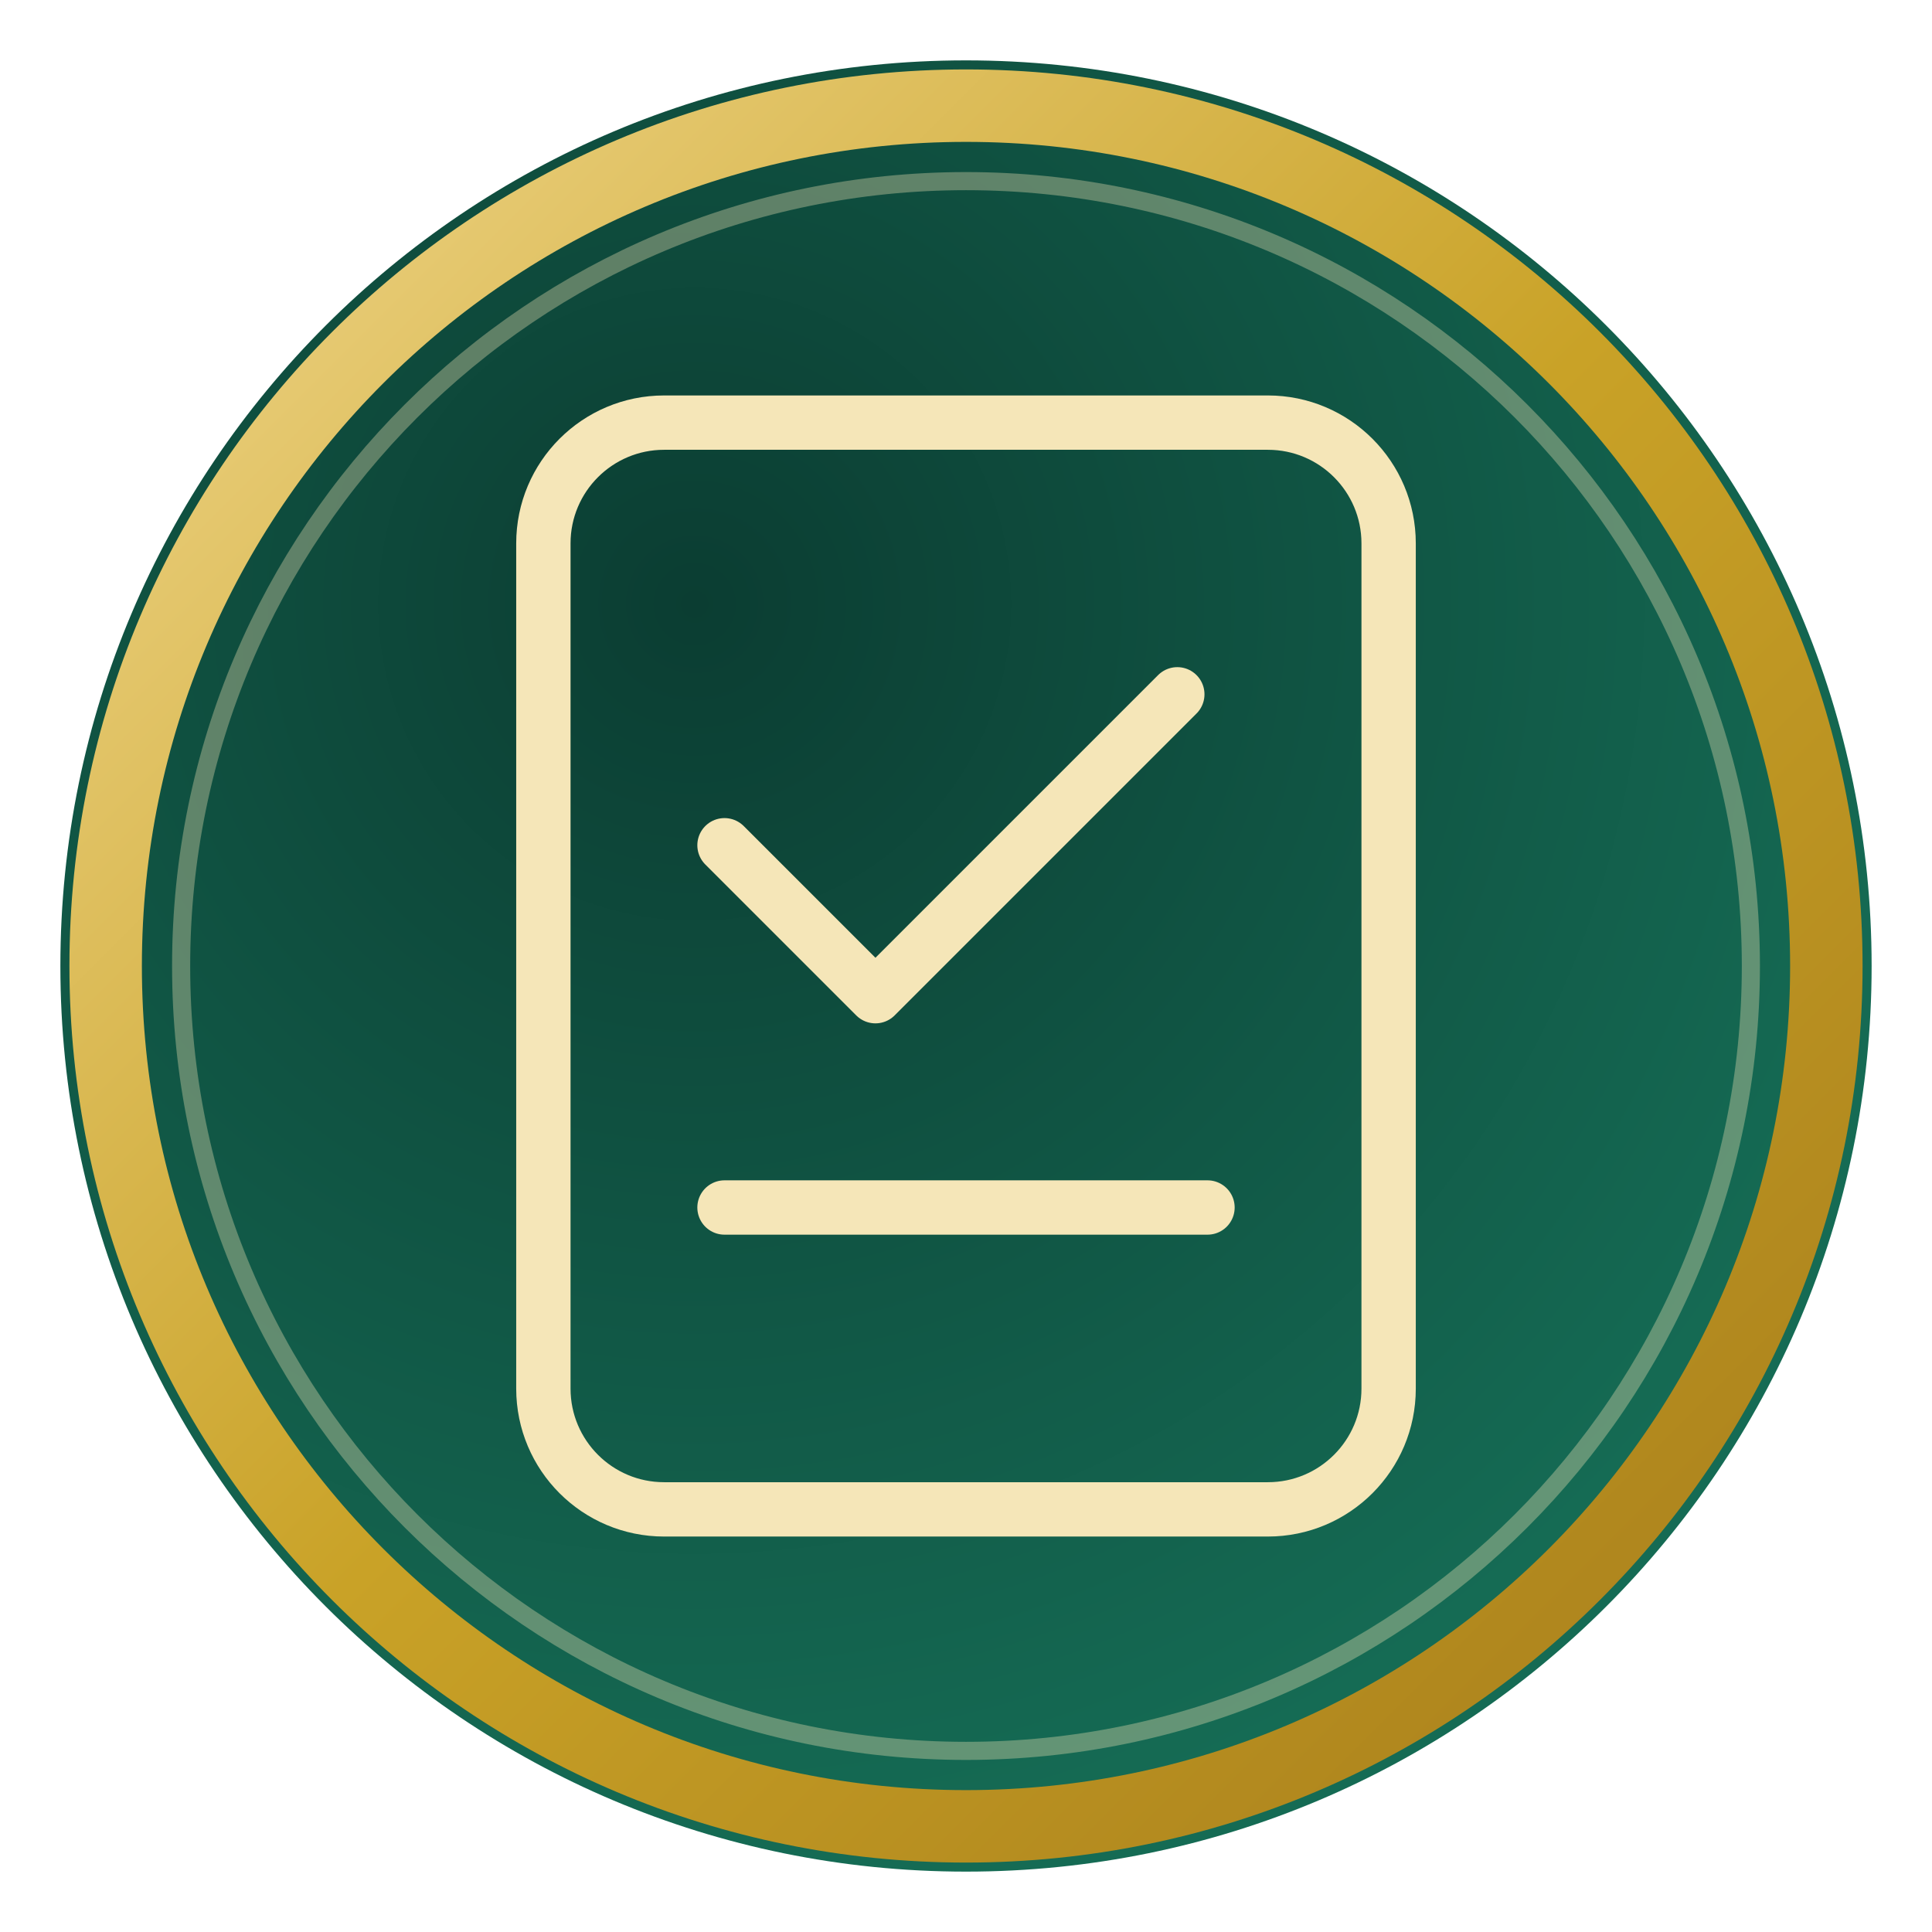
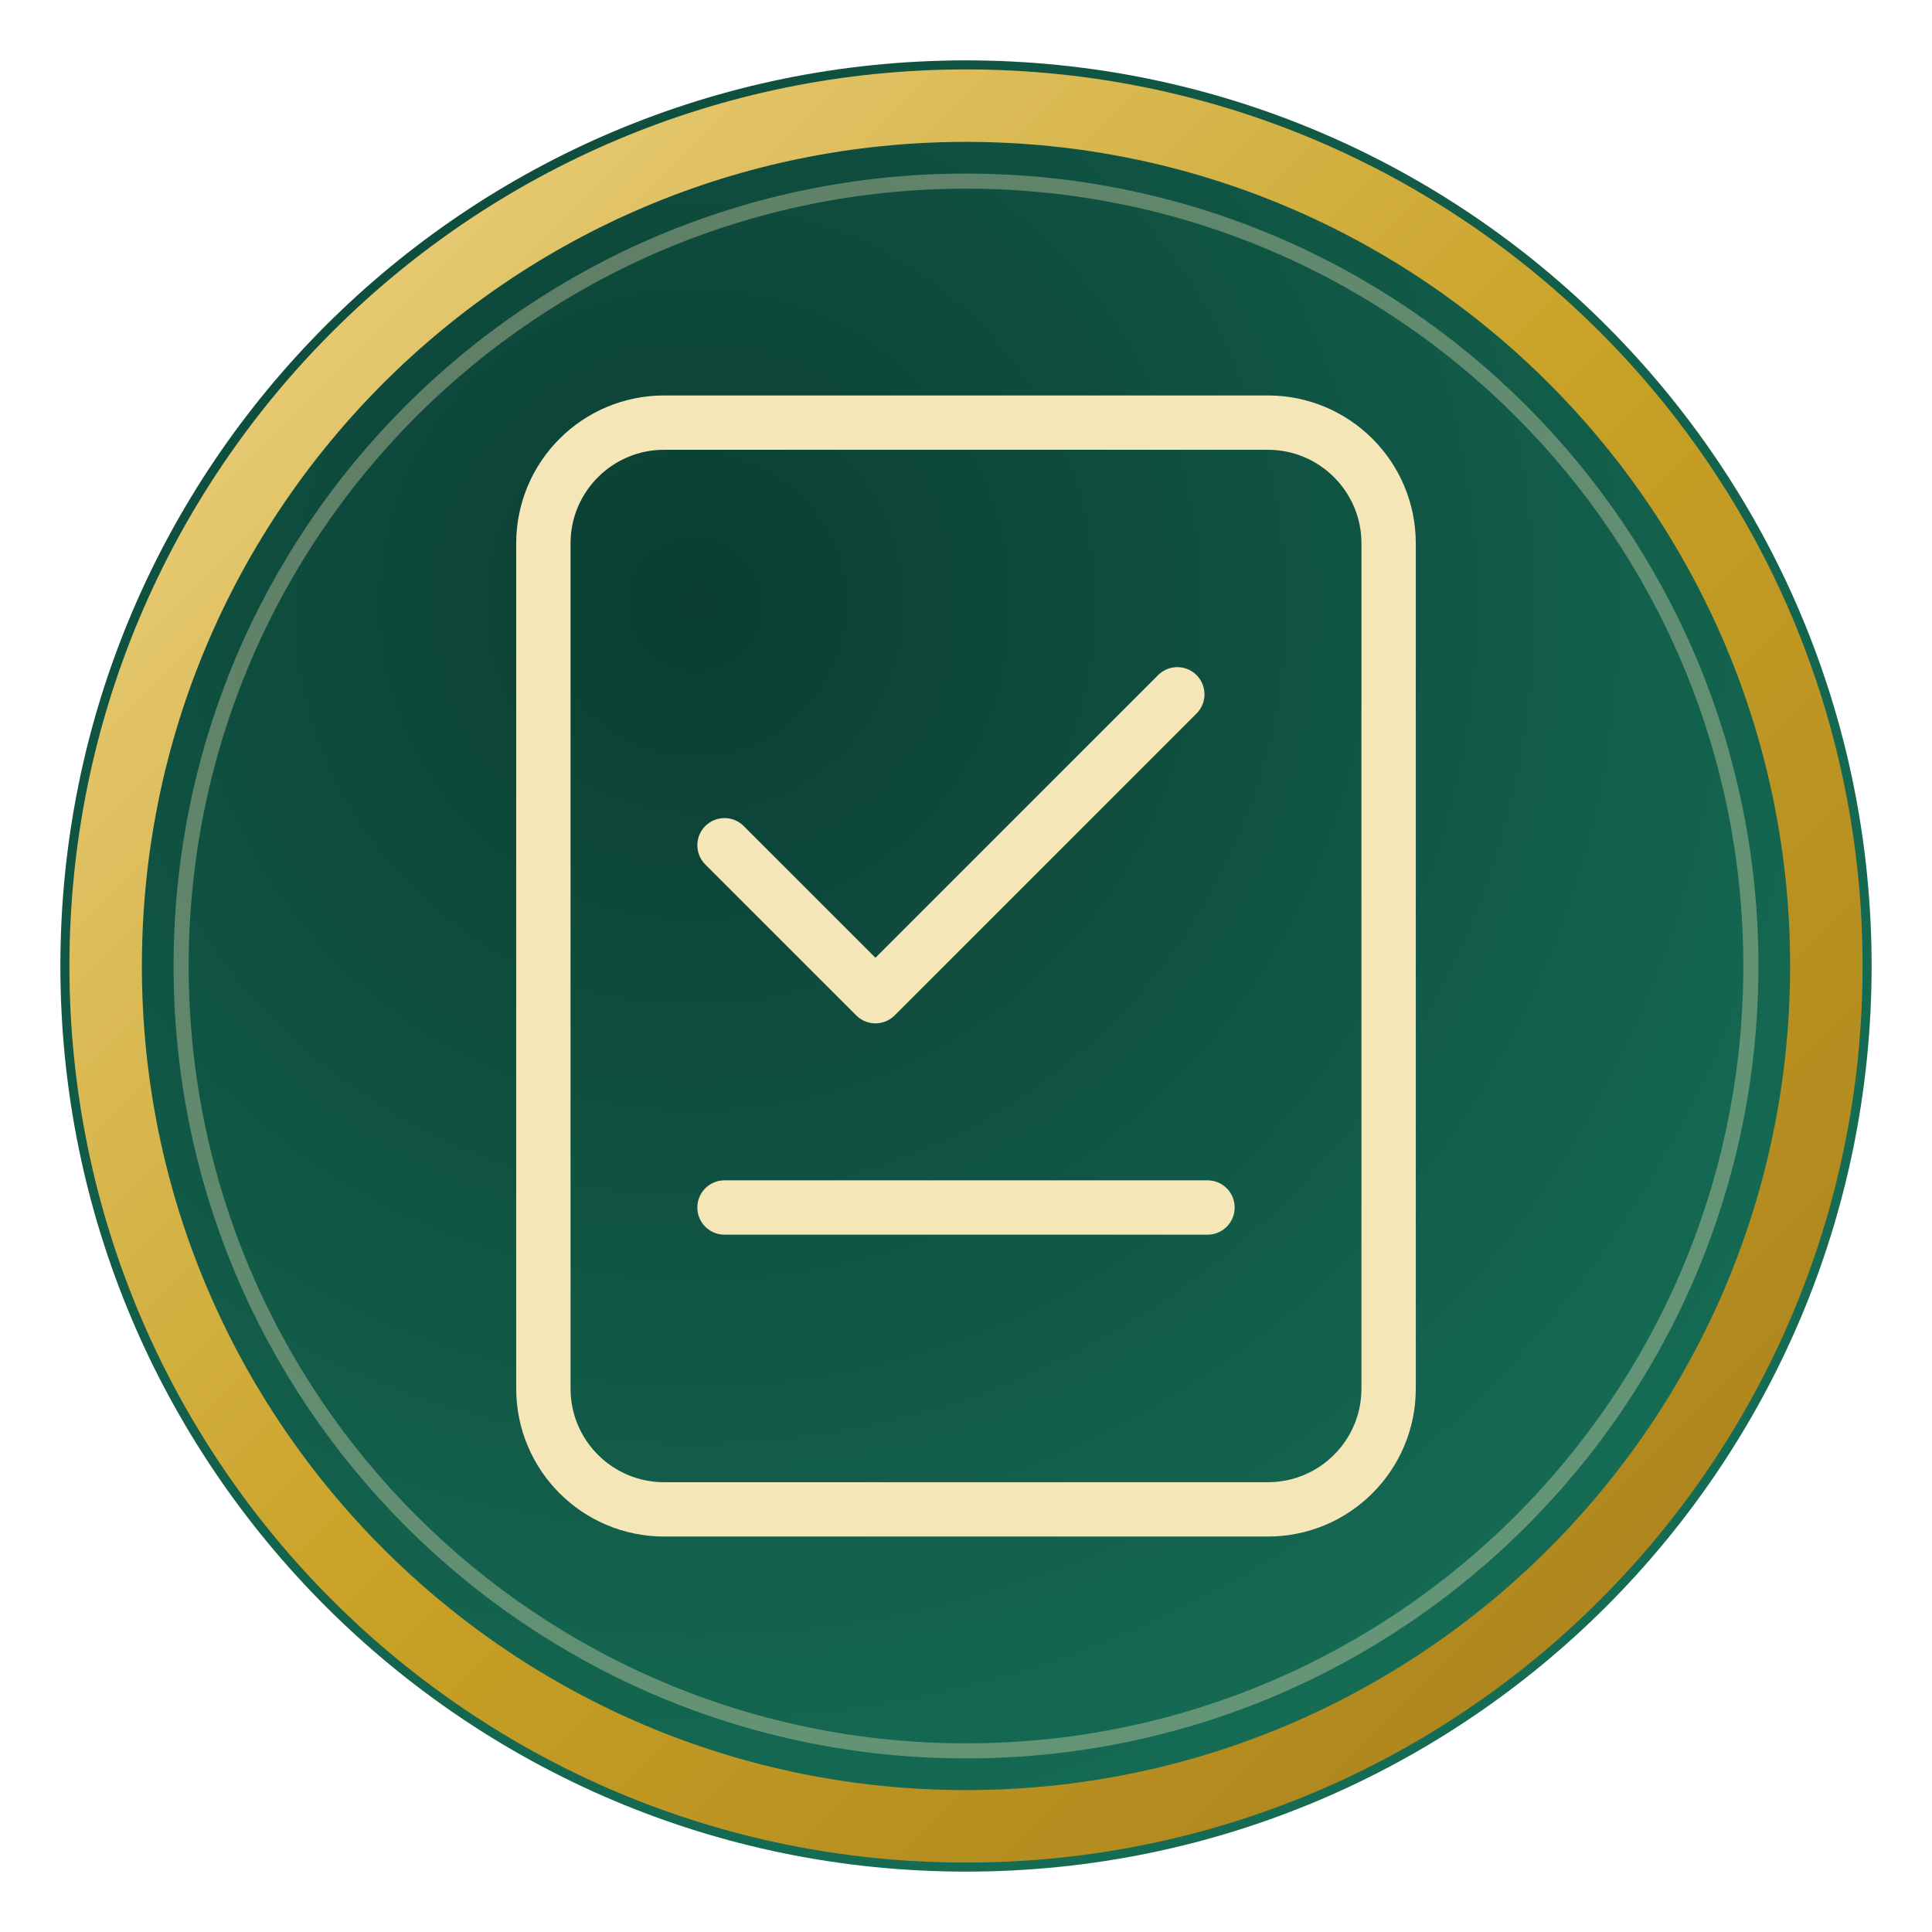
<svg xmlns="http://www.w3.org/2000/svg" viewBox="0 0 64 64">
  <defs>
    <radialGradient id="g" cx="35%" cy="30%" r="70%">
      <stop offset="0%" stop-color="#0b3d32" />
      <stop offset="100%" stop-color="#156b54" />
    </radialGradient>
    <linearGradient id="gold" x1="0" y1="0" x2="1" y2="1">
      <stop offset="0%" stop-color="#f0d78c" />
      <stop offset="50%" stop-color="#c9a227" />
      <stop offset="100%" stop-color="#a67c1a" />
    </linearGradient>
  </defs>
  <circle cx="32" cy="32" r="30" fill="url(#g)" />
  <circle cx="32" cy="32" r="28.5" fill="none" stroke="url(#gold)" stroke-width="2.4" />
-   <circle cx="32" cy="32" r="26" fill="none" stroke="#f5e6b8" stroke-width="0.6" opacity="0.35" />
+   <circle cx="32" cy="32" r="26" fill="none" stroke="#f5e6b8" stroke-width="0.5" opacity="0.35" />
  <rect fill="none" stroke="#f5e6b8" stroke-width="1.8" stroke-linecap="round" stroke-linejoin="round" x="18" y="14" width="28" height="36" rx="4" />
  <path fill="none" stroke="#f5e6b8" stroke-width="1.8" stroke-linecap="round" stroke-linejoin="round" d="M24 28l5 5 10-10" />
  <path fill="none" stroke="#f5e6b8" stroke-width="1.8" stroke-linecap="round" stroke-linejoin="round" d="M24 40h16" />
</svg>
